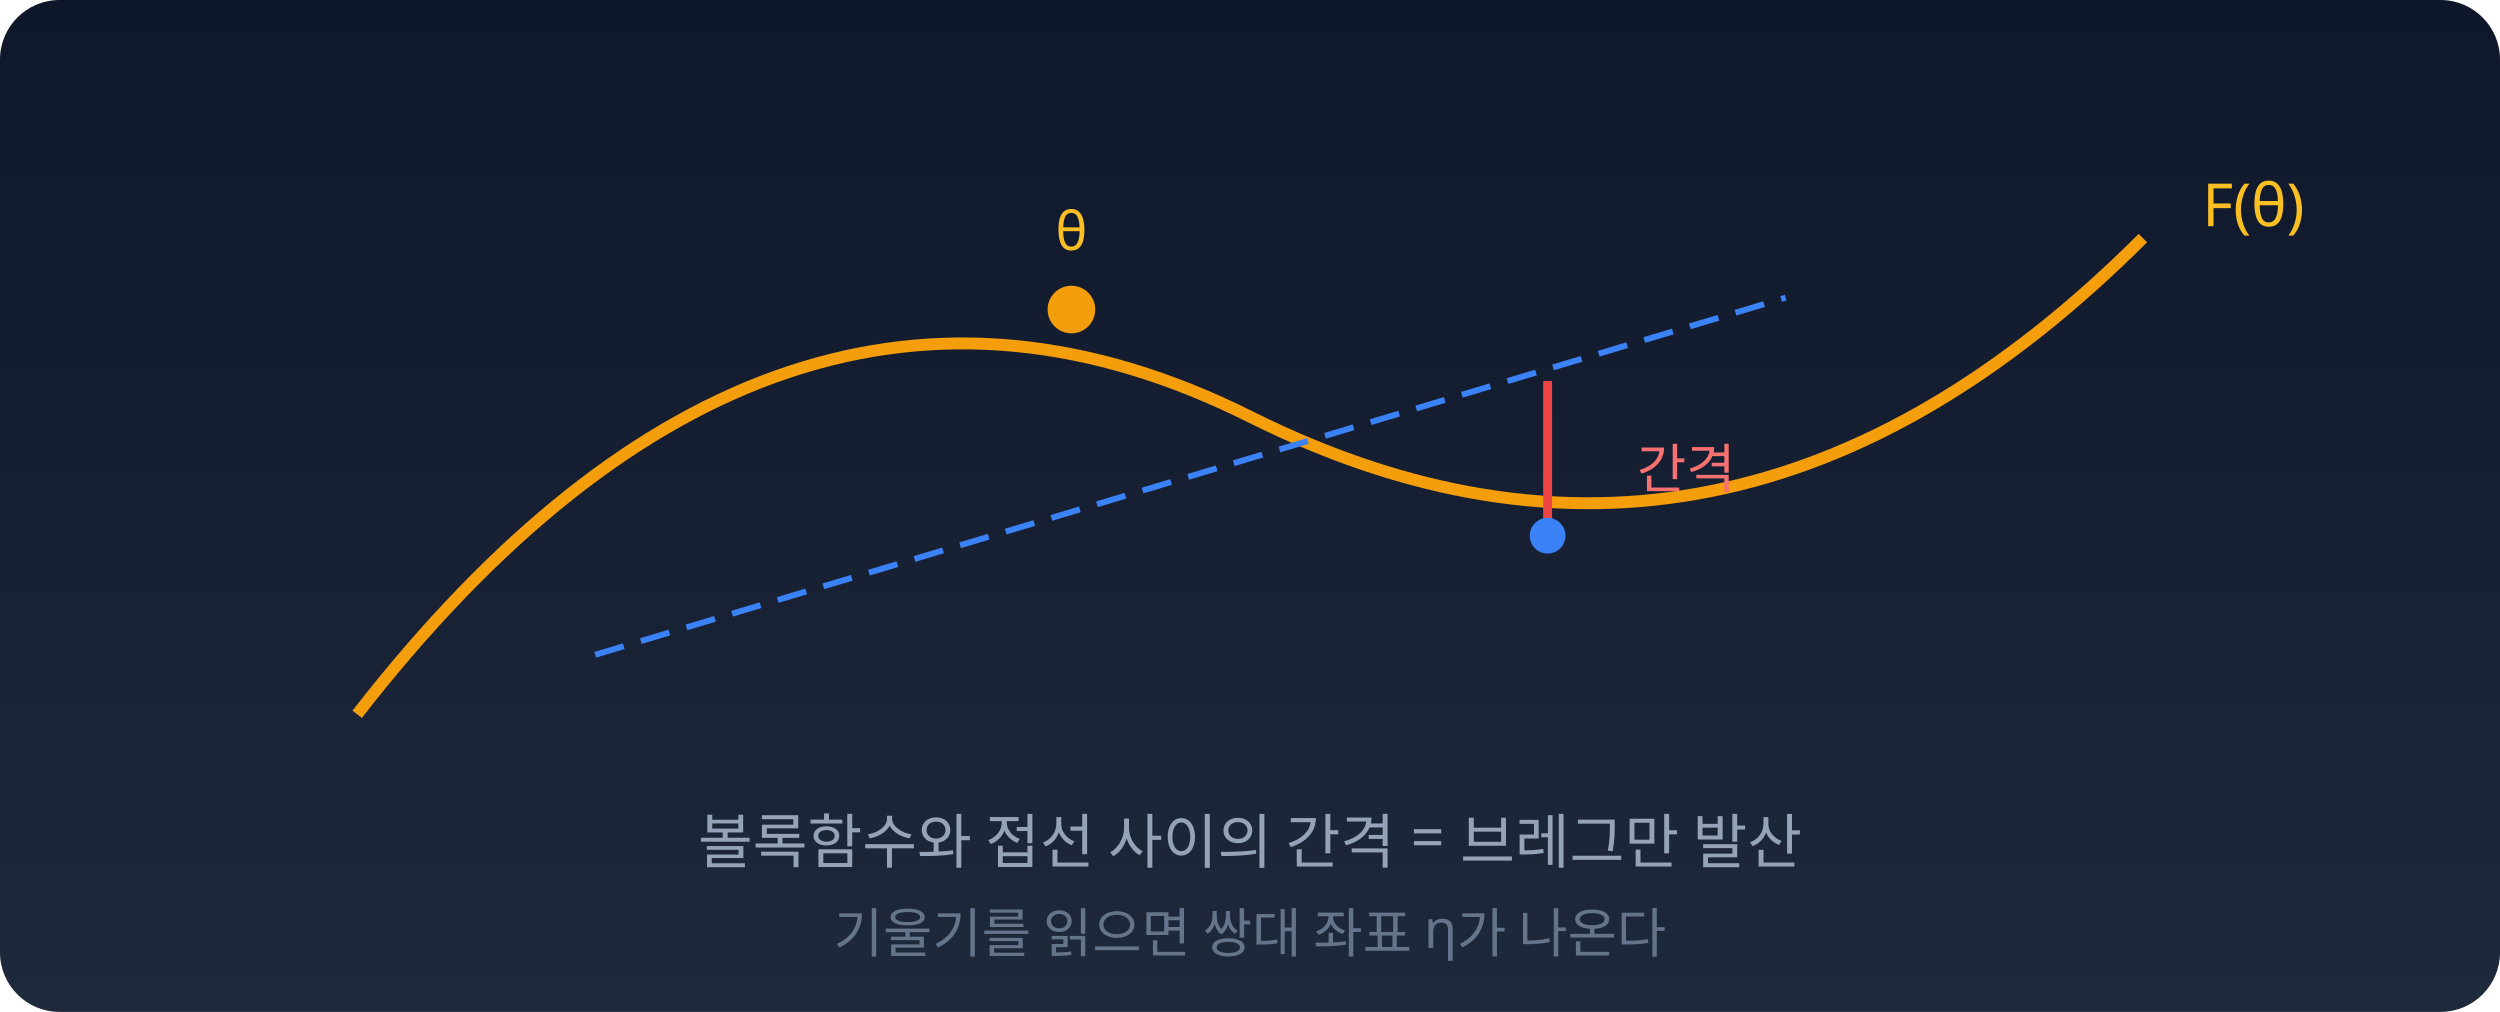
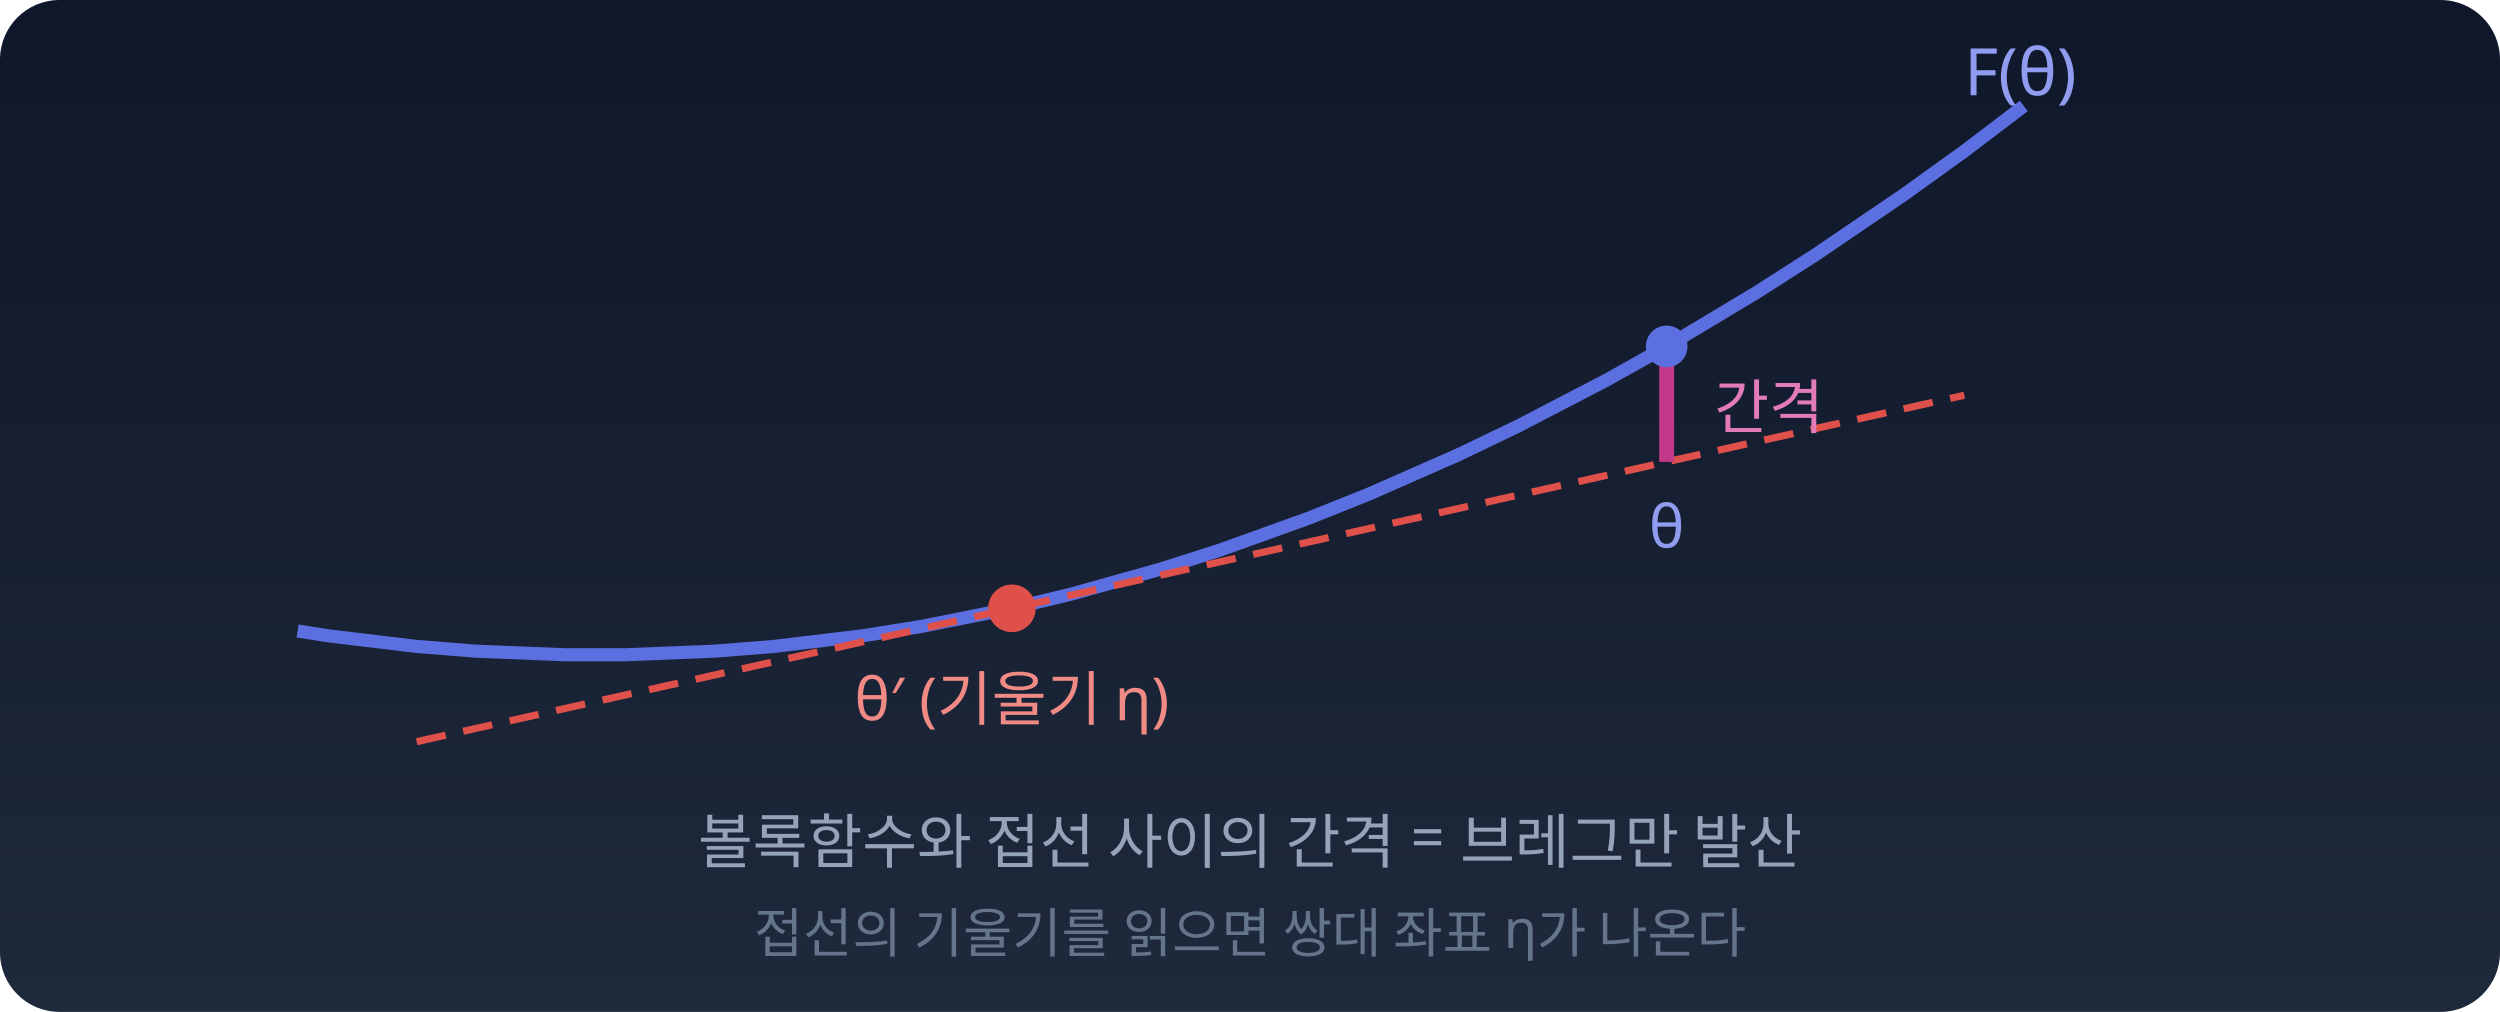
<svg xmlns="http://www.w3.org/2000/svg" viewBox="0 0 420 170" font-family="'Noto Sans KR', sans-serif">
  <defs>
    <linearGradient id="bg6" x1="0" y1="0" x2="0" y2="1">
      <stop offset="0%" stop-color="#0f172a" />
      <stop offset="100%" stop-color="#1e293b" />
    </linearGradient>
  </defs>
  <rect width="420" height="170" fill="url(#bg6)" rx="10" />
-   <path d="M 60 120 Q 130 30, 210 70 Q 290 110, 360 40" stroke="#f59e0b" stroke-width="2" fill="none" />
-   <text x="370" y="38" fill="#fbbf24" font-size="10">F(θ)</text>
-   <line x1="100" y1="110" x2="300" y2="50" stroke="#3b82f6" stroke-width="1" stroke-dasharray="5 3" />
-   <circle cx="180" cy="52" r="4" fill="#f59e0b" />
-   <text x="180" y="42" fill="#fbbf24" font-size="9" text-anchor="middle">θ</text>
-   <line x1="260" y1="64" x2="260" y2="90" stroke="#ef4444" stroke-width="1.5" />
-   <text x="275" y="82" fill="#f87171" font-size="9">간격</text>
-   <circle cx="260" cy="90" r="3" fill="#3b82f6" />
+   <polyline points="50,106.0 55,106.8 60,107.4 65,108.0 70,108.6 75,109.0 80,109.4 85,109.6 90,109.8 95,110.0 100,110.0 105,110.0 110,109.8 115,109.6 120,109.4 125,109.0 130,108.6 135,108.0 140,107.4 145,106.8 150,106.0 155,105.2 160,104.2 165,103.2 170,102.2 175,101.0 180,99.8 185,98.4 190,97.0 195,95.6 200,94.0 205,92.4 210,90.6 215,88.8 220,87.0 225,85.0 230,83.0 235,80.8 240,78.6 245,76.4 250,74.0 255,71.6 260,69.0 265,66.4 270,63.8 275,61.0 280,58.2 285,55.2 290,52.2 295,49.2 300,46.0 305,42.8 310,39.4 315,36.0 320,32.6 325,29.0 330,25.4 335,21.6 340,17.8" stroke="#5b6fe0" stroke-width="2.2" fill="none" />
+   <text x="330" y="16" fill="#8f9cf0" font-size="11">F(θ)</text>
+   <line x1="70" y1="124.6" x2="330" y2="66.4" stroke="#e0504a" stroke-width="1.2" stroke-dasharray="5 3" />
+   <circle cx="170" cy="102.2" r="4" fill="#e0504a" />
+   <text x="170" y="121" fill="#f08a85" font-size="10" text-anchor="middle">θ′ (기울기 η)</text>
+   <line x1="280" y1="58.2" x2="280" y2="77.6" stroke="#c2398a" stroke-width="2.5" />
+   <circle cx="280" cy="58.2" r="3.5" fill="#5b6fe0" />
+   <text x="288" y="72" fill="#e27bb7" font-size="10">간격</text>
+   <text x="280" y="92" fill="#8f9cf0" font-size="10" text-anchor="middle">θ</text>
  <text x="210" y="145" fill="#94a3b8" font-size="10" text-anchor="middle">볼록함수와 접선 사이의 간격 = 브레그만 발산</text>
-   <text x="210" y="160" fill="#64748b" font-size="9" text-anchor="middle">기울기를 읽으면 쌍대 좌표 η가 나온다</text>
+   <text x="210" y="160" fill="#64748b" font-size="9" text-anchor="middle">접선의 기울기를 읽으면 쌍대 좌표 η가 나온다</text>
</svg>
